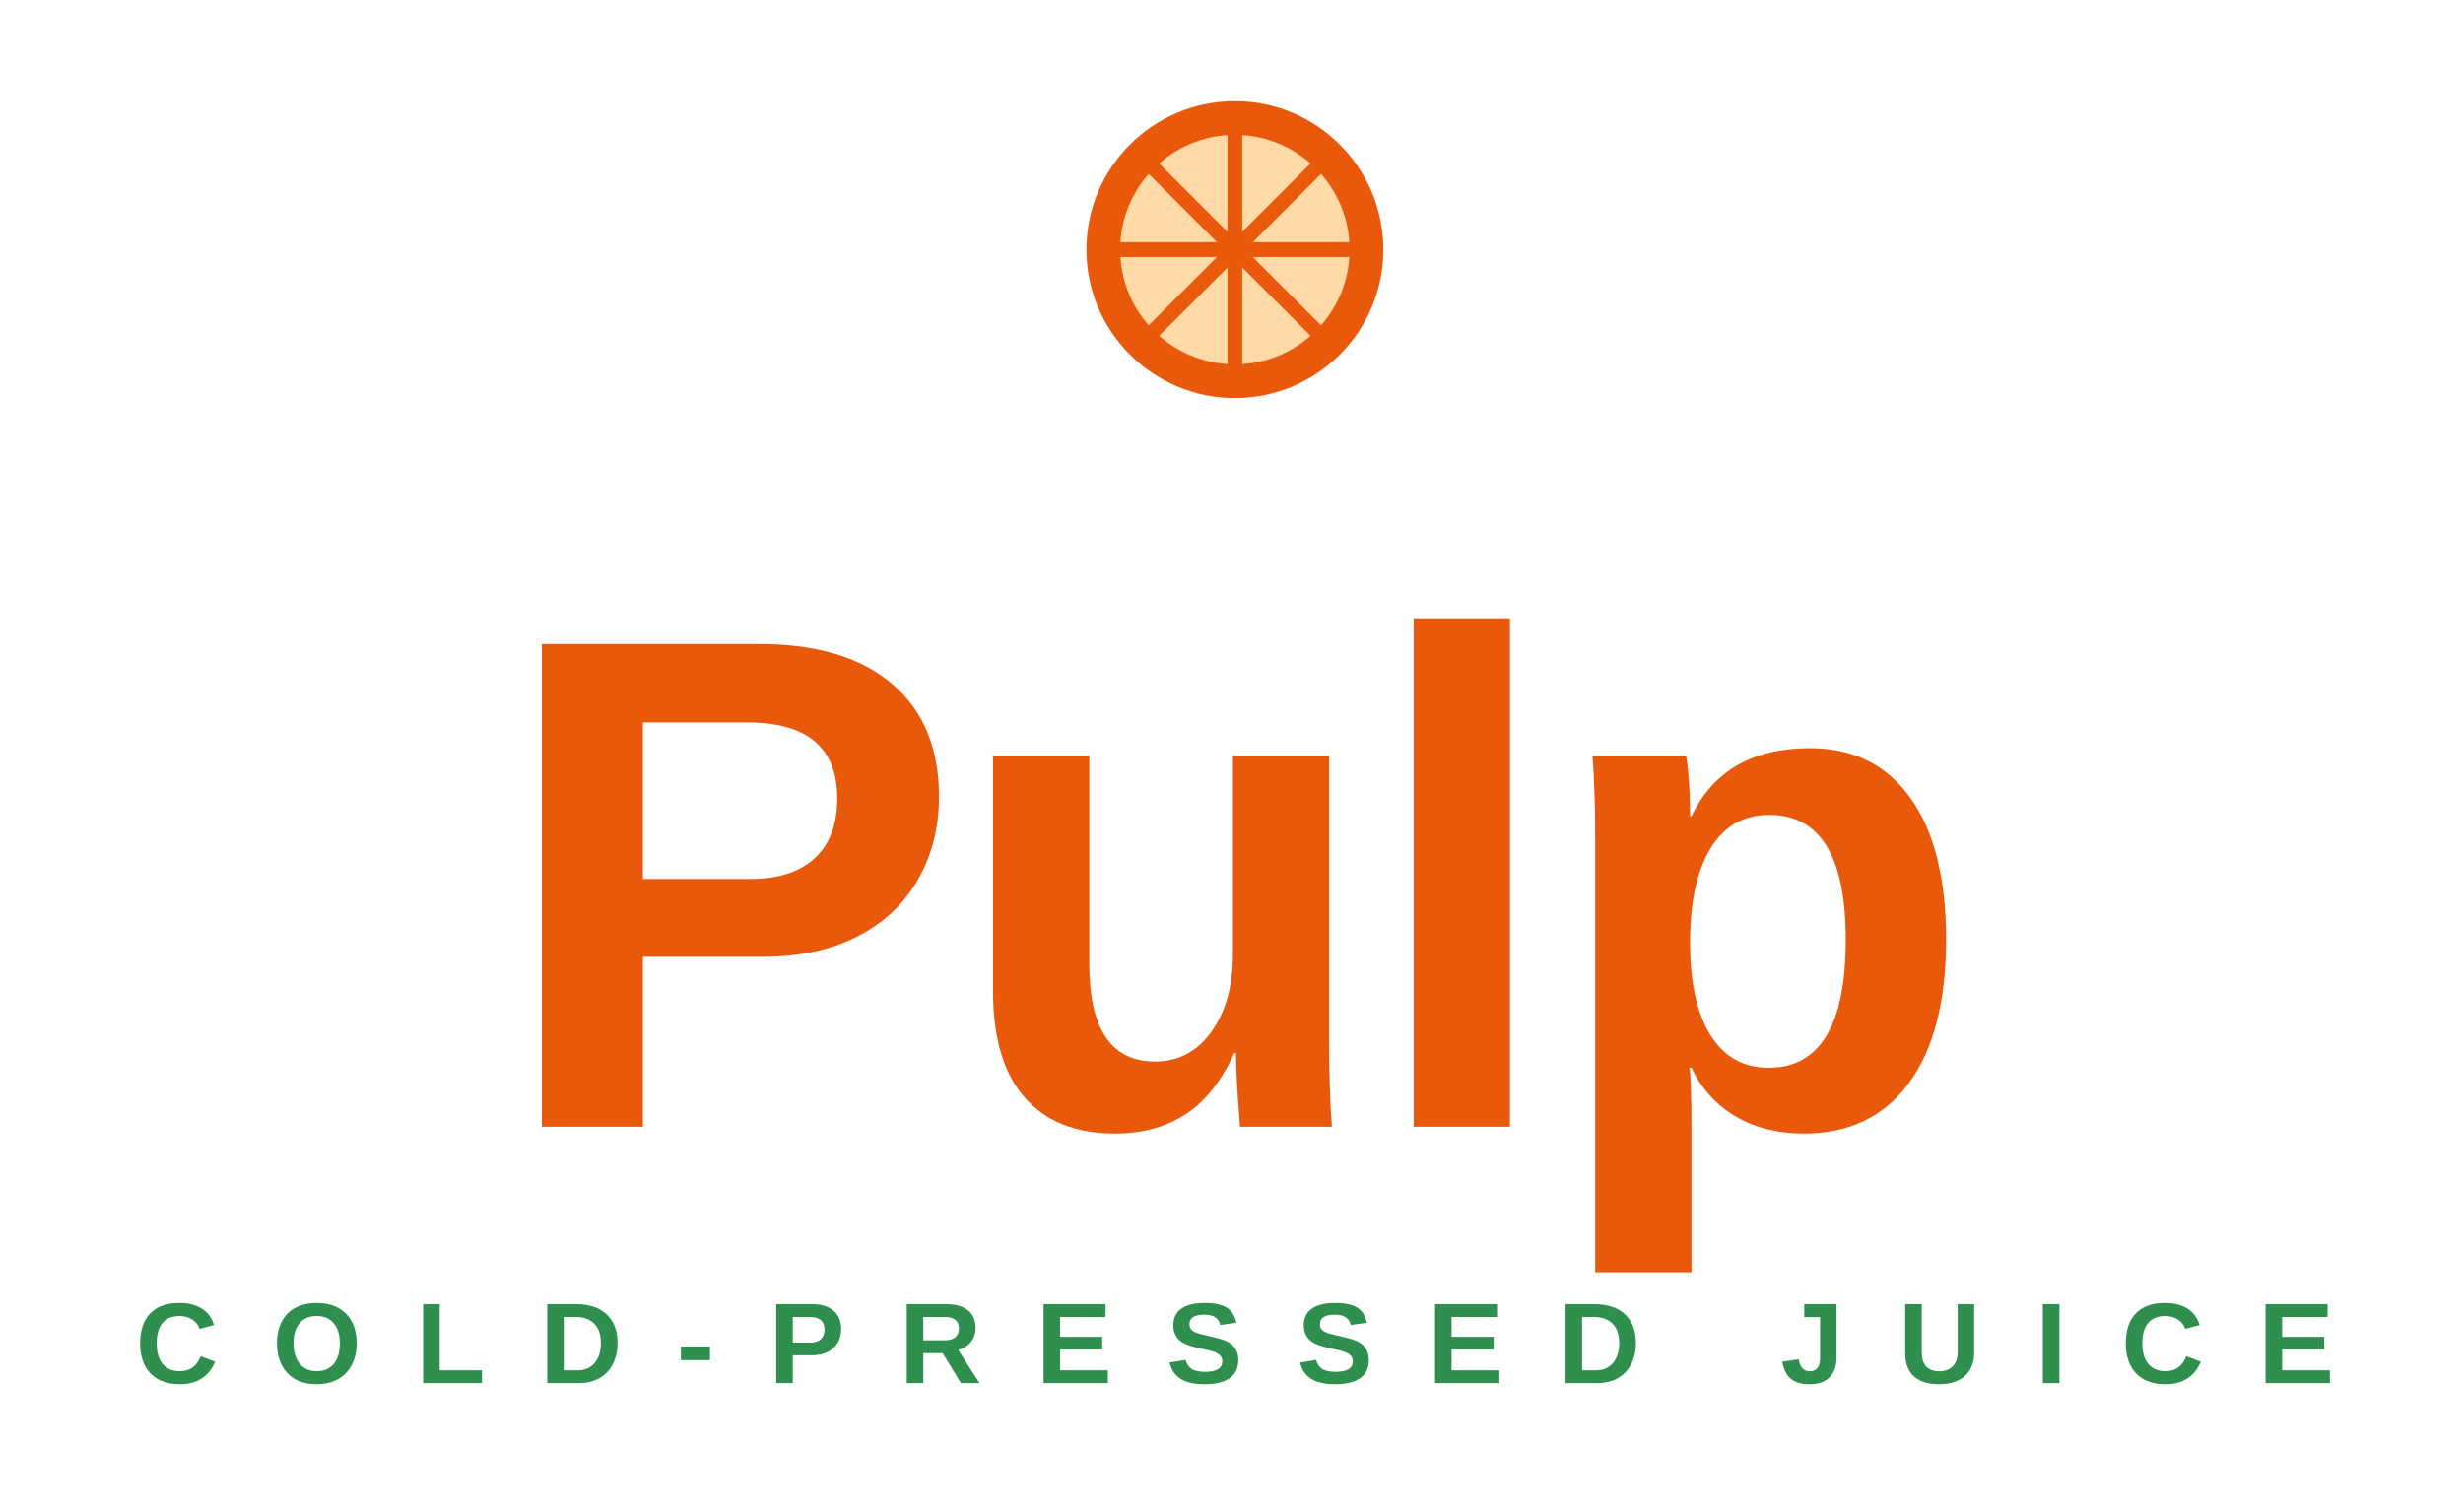
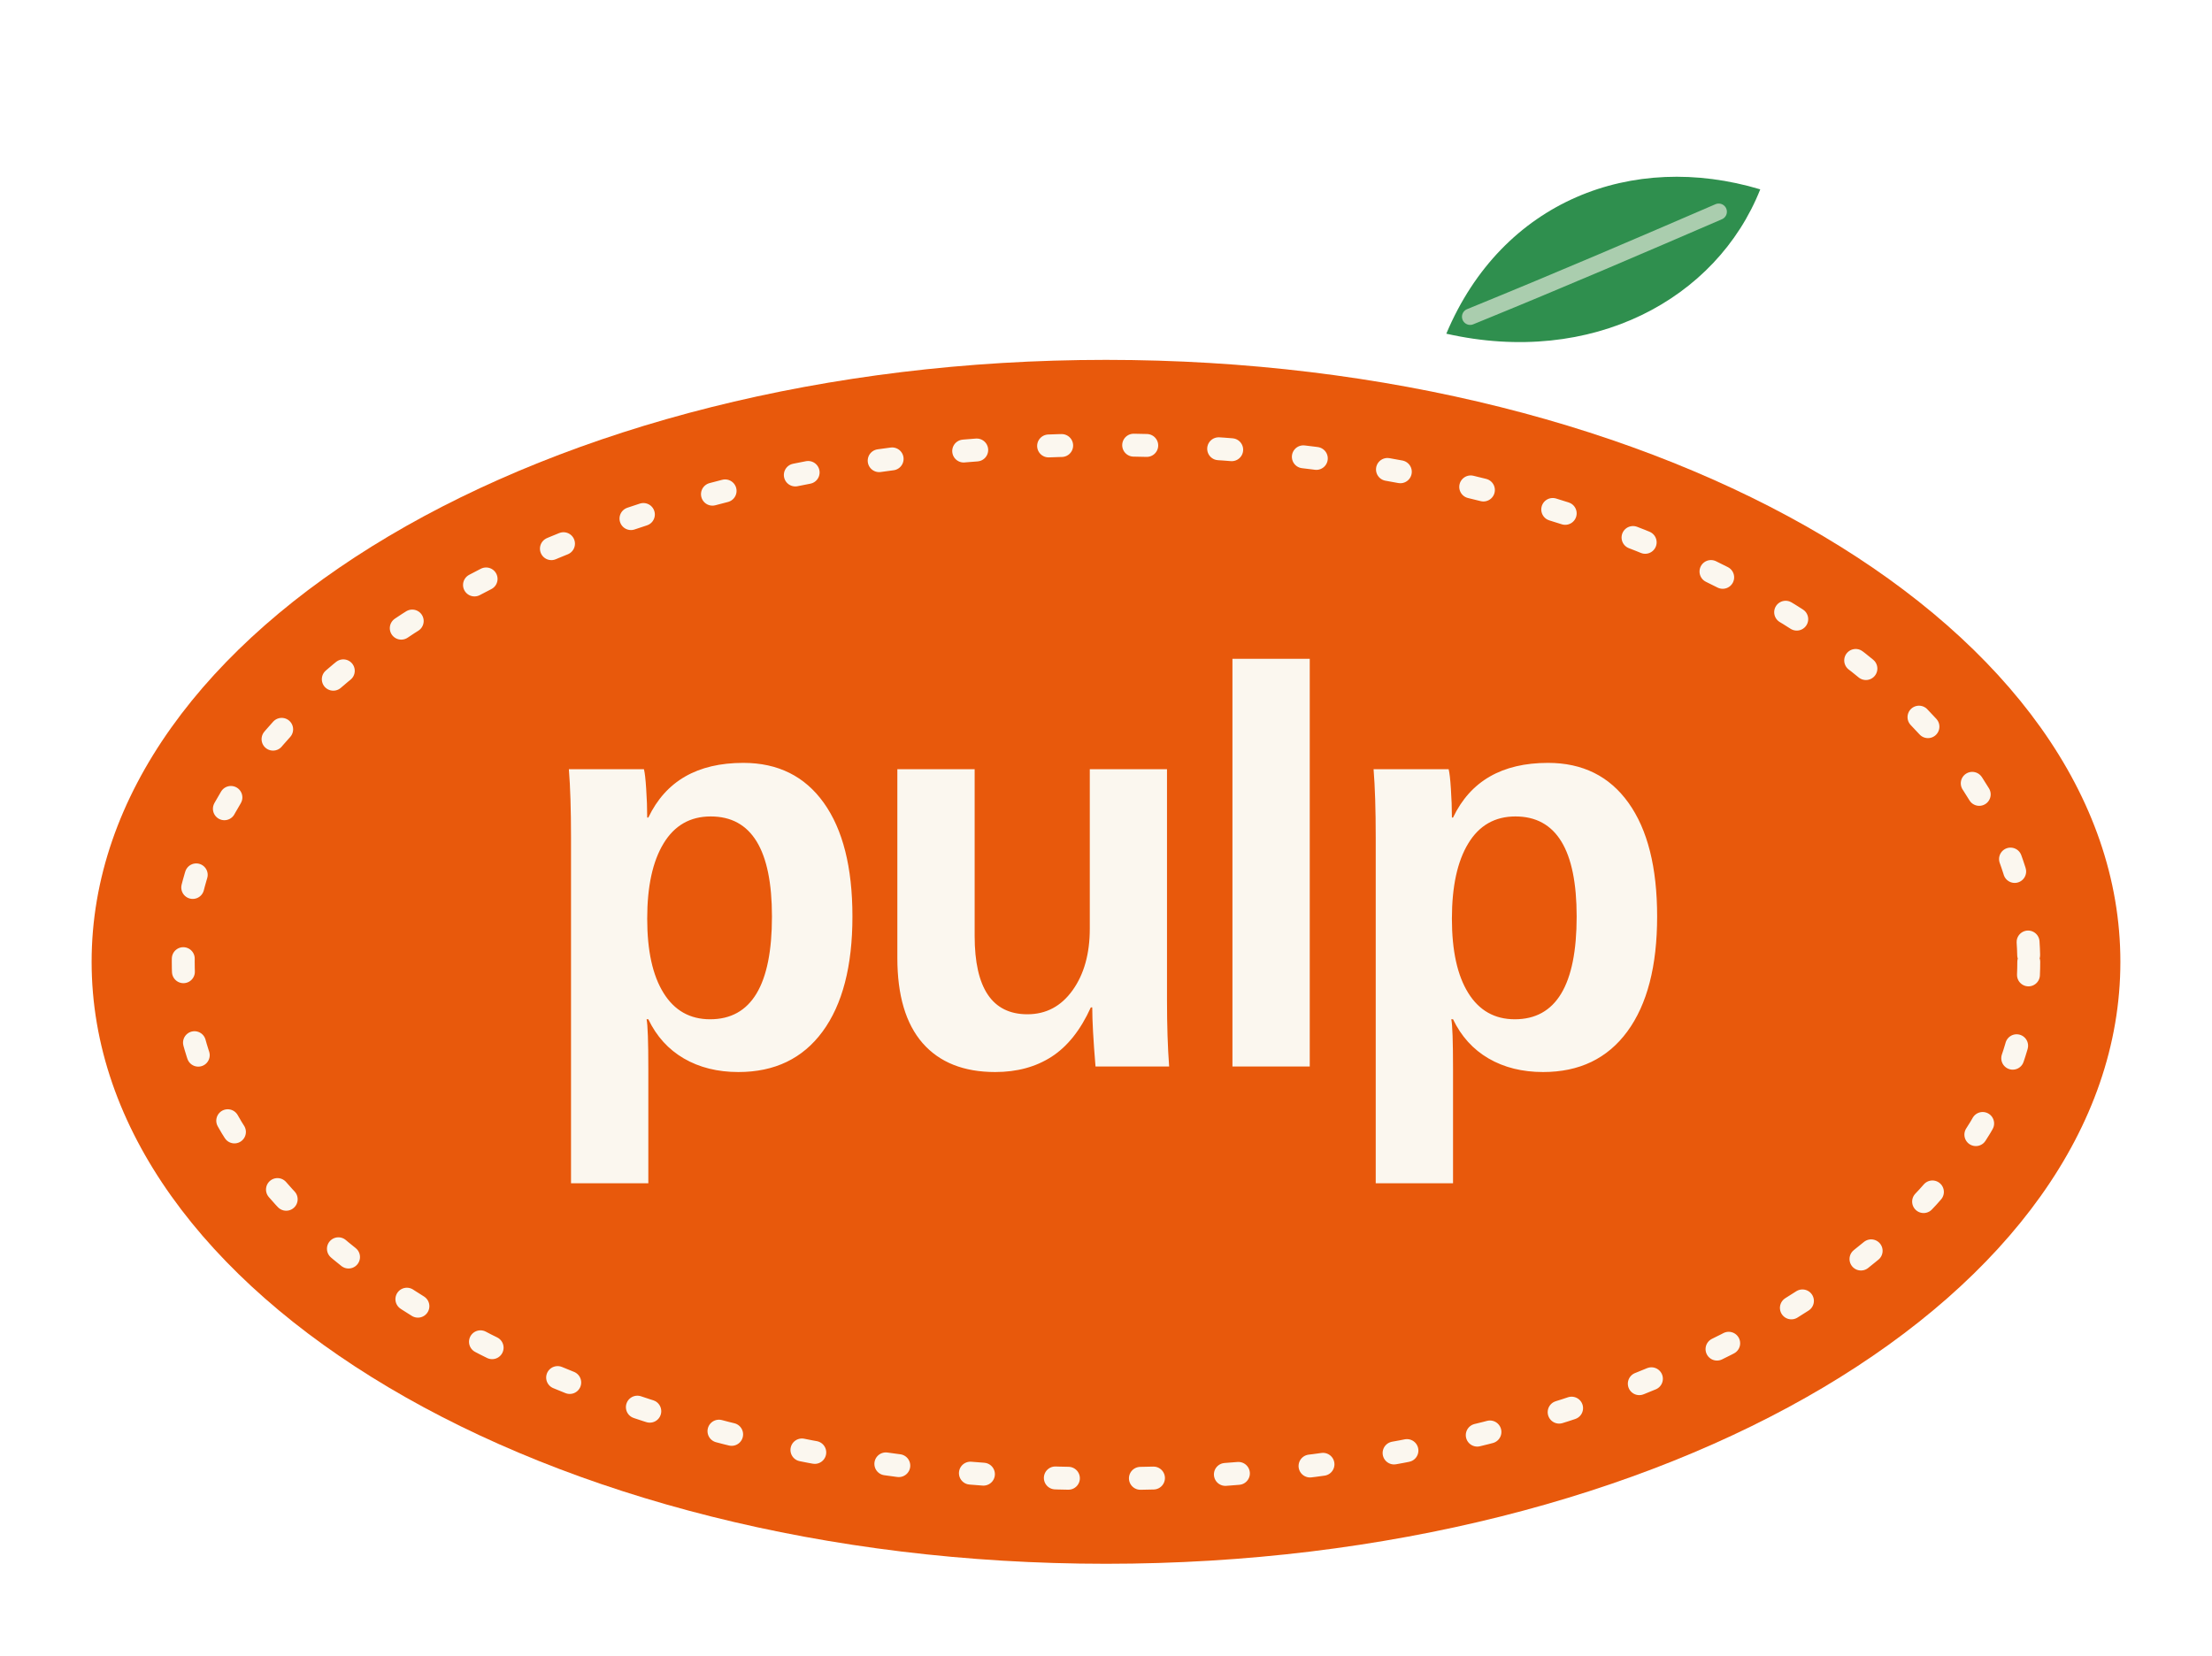
- <svg xmlns="http://www.w3.org/2000/svg" viewBox="87 11 365 224" fill="none">
-   <g transform="translate(270,48)">
-     <circle cx="0" cy="0" r="22" fill="#E8590C" />
-     <circle cx="0" cy="0" r="17" fill="#FFD9A6" />
-     <g stroke="#E8590C" stroke-width="2.2" stroke-linecap="round">
-       <line x1="0" y1="0" x2="0" y2="-17" />
-       <line x1="0" y1="0" x2="12" y2="-12" />
-       <line x1="0" y1="0" x2="17" y2="0" />
-       <line x1="0" y1="0" x2="12" y2="12" />
-       <line x1="0" y1="0" x2="0" y2="17" />
-       <line x1="0" y1="0" x2="-12" y2="12" />
-       <line x1="0" y1="0" x2="-17" y2="0" />
-       <line x1="0" y1="0" x2="-12" y2="-12" />
-     </g>
-     <circle cx="0" cy="0" r="2.8" fill="#E8590C" />
+ <svg xmlns="http://www.w3.org/2000/svg" viewBox="-169 -147 338 253" fill="none">
+   <ellipse cx="0" cy="0" rx="155" ry="92" fill="#E8590C" />
+   <ellipse cx="0" cy="0" rx="141" ry="79" stroke="#FBF7EF" stroke-width="3.5" stroke-dasharray="2 11" stroke-linecap="round" />
+   <g transform="translate(52,-96) rotate(28)">
+     <path d="M0 0 C 22 -6 34 -24 32 -42 C 12 -38 -2 -22 0 0 Z" fill="#2F8F4E" />
+     <path d="M2 -4 C 12 -16 20 -26 28 -36" stroke="#FBF7EF" stroke-width="2.5" stroke-linecap="round" opacity="0.6" />
  </g>
-   <text x="270" y="178" text-anchor="middle" font-family="'Helvetica Neue', Arial, sans-serif" font-size="104" font-weight="800" letter-spacing="-2" fill="#E8590C">Pulp</text>
-   <text x="270" y="216" text-anchor="middle" font-family="'Helvetica Neue', Arial, sans-serif" font-size="17" font-weight="600" letter-spacing="8" fill="#2F8F4E">COLD-PRESSED JUICE</text>
+   <text x="0" y="16" text-anchor="middle" font-family="'Helvetica Neue', Arial, sans-serif" font-size="86" font-weight="800" letter-spacing="-2" fill="#FBF7EF" textLength="196" lengthAdjust="spacingAndGlyphs">pulp</text>
</svg>
